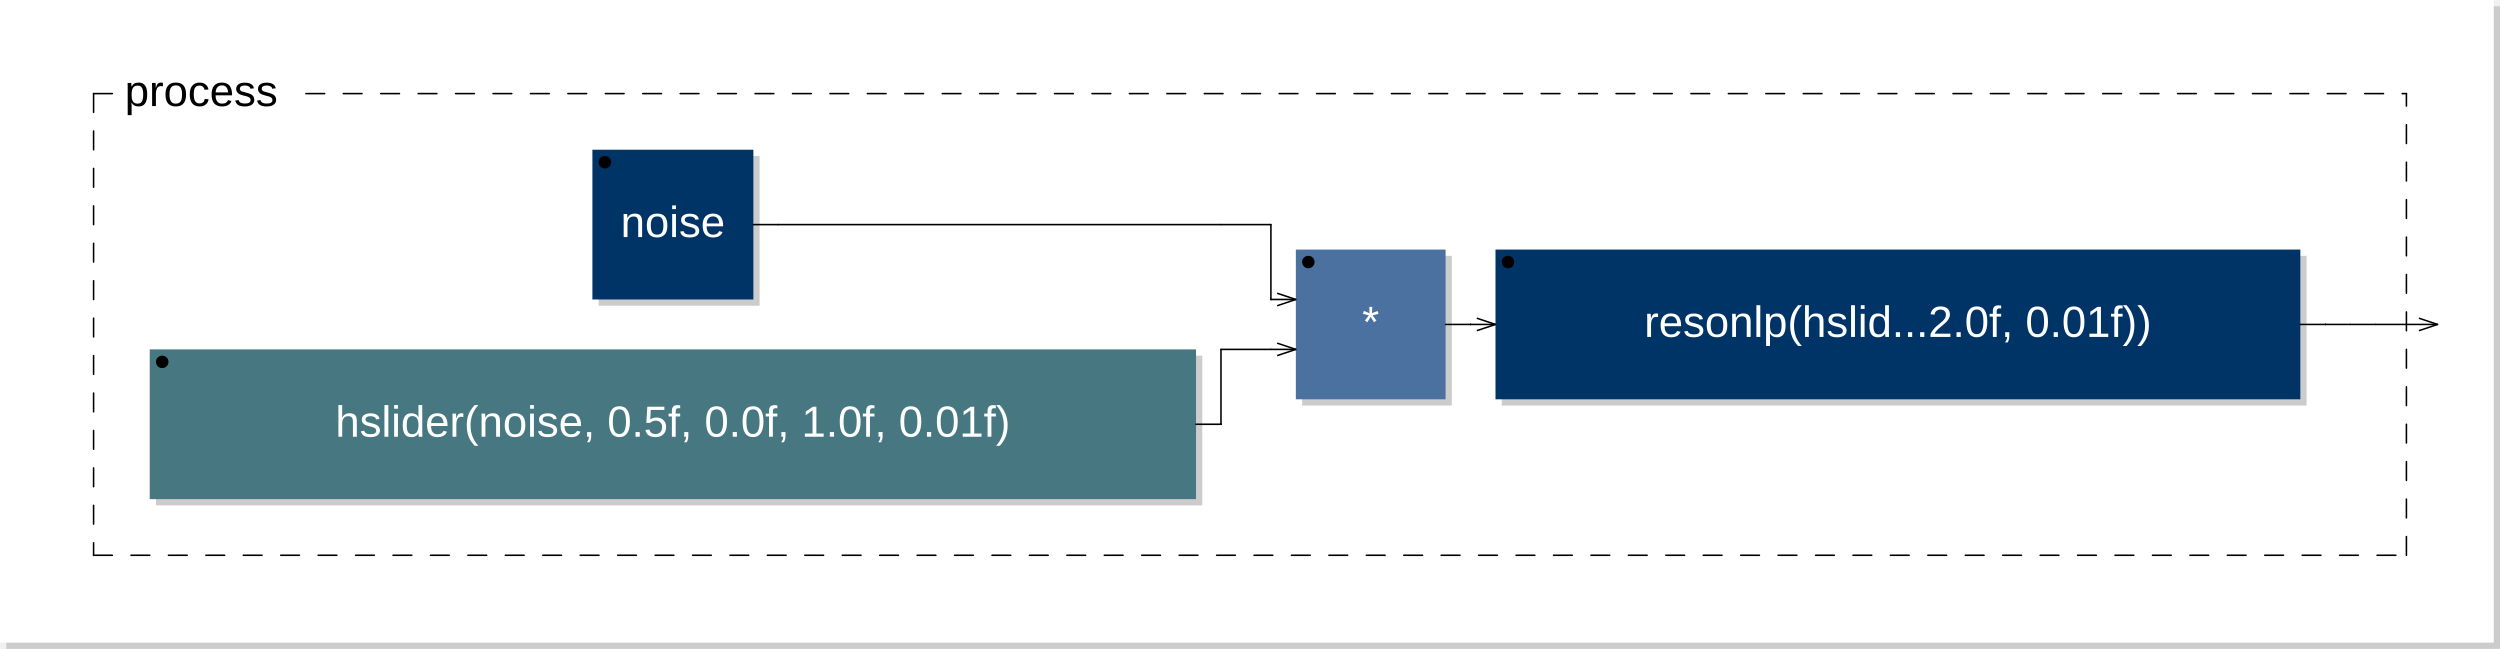
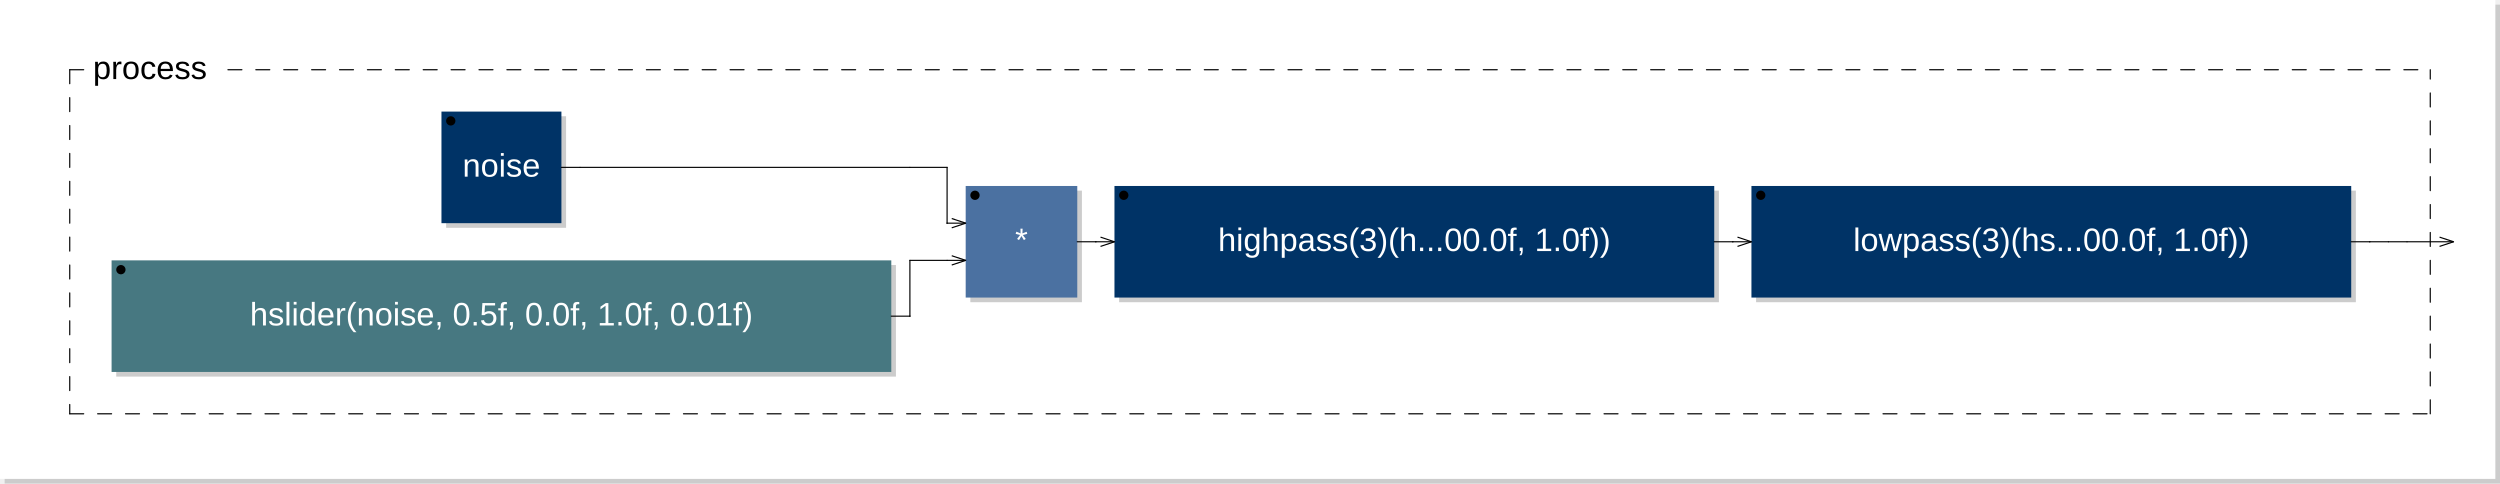
- <svg xmlns="http://www.w3.org/2000/svg" xmlns:xlink="http://www.w3.org/1999/xlink" viewBox="0 0 400.7 104" width="200.35mm" height="52mm" version="1.1">
-   <rect x="1" y="1" width="399.7" height="103" rx="0" ry="0" style="stroke:none;fill:#cccccc;" />
-   <rect x="0" y="0" width="399.7" height="103" rx="0" ry="0" style="stroke:none;fill:#ffffff;" />
+ <svg xmlns="http://www.w3.org/2000/svg" xmlns:xlink="http://www.w3.org/1999/xlink" viewBox="0 0 537.7 104" width="268.85mm" height="52mm" version="1.1">
+   <rect x="1" y="1" width="536.7" height="103" rx="0" ry="0" style="stroke:none;fill:#cccccc;" />
+   <rect x="0" y="0" width="536.7" height="103" rx="0" ry="0" style="stroke:none;fill:#ffffff;" />
  <text x="10" y="7" font-family="Arial" font-size="7" />
-   <a xlink:href="noise-0x7fde90030690.svg">
+   <a xlink:href="noise-0x7fde4c0303f0.svg">
    <rect x="95.95" y="25" width="25.8" height="24" rx="0" ry="0" style="stroke:none;fill:#cccccc;" />
    <rect x="94.95" y="24" width="25.8" height="24" rx="0" ry="0" style="stroke:none;fill:#003366;" />
  </a>
-   <a xlink:href="noise-0x7fde90030690.svg">
+   <a xlink:href="noise-0x7fde4c0303f0.svg">
    <text x="107.85" y="38" font-family="Arial" font-size="7" text-anchor="middle" fill="#FFFFFF">noise</text>
  </a>
  <circle cx="96.95" cy="26" r="1" />
  <rect x="25" y="57" width="167.7" height="24" rx="0" ry="0" style="stroke:none;fill:#cccccc;" />
  <rect x="24" y="56" width="167.7" height="24" rx="0" ry="0" style="stroke:none;fill:#477881;" />
  <text x="107.85" y="70" font-family="Arial" font-size="7" text-anchor="middle" fill="#FFFFFF">hslider(noise, 0.5f, 0.0f, 1.0f, 0.01f)</text>
  <circle cx="26" cy="58" r="1" />
  <rect x="208.7" y="41" width="24" height="24" rx="0" ry="0" style="stroke:none;fill:#cccccc;" />
  <rect x="207.7" y="40" width="24" height="24" rx="0" ry="0" style="stroke:none;fill:#4B71A1;" />
  <text x="219.7" y="54" font-family="Arial" font-size="7" text-anchor="middle" fill="#FFFFFF">*</text>
  <circle cx="209.7" cy="42" r="1" />
  <line x1="204.7" y1="47" x2="207.7" y2="48" transform="rotate(0,207.7,48)" style="stroke: black; stroke-width:0.25;" />
  <line x1="204.7" y1="49" x2="207.7" y2="48" transform="rotate(0,207.7,48)" style="stroke: black; stroke-width:0.25;" />
  <line x1="204.7" y1="55" x2="207.7" y2="56" transform="rotate(0,207.7,56)" style="stroke: black; stroke-width:0.25;" />
  <line x1="204.7" y1="57" x2="207.7" y2="56" transform="rotate(0,207.7,56)" style="stroke: black; stroke-width:0.25;" />
-   <a xlink:href="resonlp-0x7fde902e7020.svg">
+   <a xlink:href="highpass-0x7fde4c38e3d0.svg">
    <rect x="240.7" y="41" width="129" height="24" rx="0" ry="0" style="stroke:none;fill:#cccccc;" />
    <rect x="239.7" y="40" width="129" height="24" rx="0" ry="0" style="stroke:none;fill:#003366;" />
  </a>
-   <a xlink:href="resonlp-0x7fde902e7020.svg">
-     <text x="304.2" y="54" font-family="Arial" font-size="7" text-anchor="middle" fill="#FFFFFF">resonlp(hslid...2.0f, 0.01f))</text>
+   <a xlink:href="highpass-0x7fde4c38e3d0.svg">
+     <text x="304.2" y="54" font-family="Arial" font-size="7" text-anchor="middle" fill="#FFFFFF">highpass(3)(h...00.0f, 1.0f))</text>
  </a>
  <circle cx="241.7" cy="42" r="1" />
  <line x1="236.7" y1="51" x2="239.7" y2="52" transform="rotate(0,239.7,52)" style="stroke: black; stroke-width:0.25;" />
  <line x1="236.7" y1="53" x2="239.7" y2="52" transform="rotate(0,239.7,52)" style="stroke: black; stroke-width:0.25;" />
+   <a xlink:href="lowpass-0x7fde4c38efa0.svg">
+     <rect x="377.7" y="41" width="129" height="24" rx="0" ry="0" style="stroke:none;fill:#cccccc;" />
+     <rect x="376.7" y="40" width="129" height="24" rx="0" ry="0" style="stroke:none;fill:#003366;" />
+   </a>
+   <a xlink:href="lowpass-0x7fde4c38efa0.svg">
+     <text x="441.2" y="54" font-family="Arial" font-size="7" text-anchor="middle" fill="#FFFFFF">lowpass(3)(hs...00.0f, 1.0f))</text>
+   </a>
+   <circle cx="378.7" cy="42" r="1" />
+   <line x1="373.7" y1="51" x2="376.7" y2="52" transform="rotate(0,376.7,52)" style="stroke: black; stroke-width:0.25;" />
+   <line x1="373.7" y1="53" x2="376.7" y2="52" transform="rotate(0,376.7,52)" style="stroke: black; stroke-width:0.25;" />
  <line x1="15" y1="15" x2="15" y2="89" style="stroke: black; stroke-linecap:round; stroke-width:0.25; stroke-dasharray:3,3;" />
-   <line x1="15" y1="89" x2="385.7" y2="89" style="stroke: black; stroke-linecap:round; stroke-width:0.25; stroke-dasharray:3,3;" />
-   <line x1="385.7" y1="89" x2="385.7" y2="15" style="stroke: black; stroke-linecap:round; stroke-width:0.25; stroke-dasharray:3,3;" />
+   <line x1="15" y1="89" x2="522.7" y2="89" style="stroke: black; stroke-linecap:round; stroke-width:0.25; stroke-dasharray:3,3;" />
+   <line x1="522.7" y1="89" x2="522.7" y2="15" style="stroke: black; stroke-linecap:round; stroke-width:0.25; stroke-dasharray:3,3;" />
  <line x1="15" y1="15" x2="20" y2="15" style="stroke: black; stroke-linecap:round; stroke-width:0.25; stroke-dasharray:3,3;" />
-   <line x1="49.025" y1="15" x2="385.7" y2="15" style="stroke: black; stroke-linecap:round; stroke-width:0.25; stroke-dasharray:3,3;" />
+   <line x1="49.025" y1="15" x2="522.7" y2="15" style="stroke: black; stroke-linecap:round; stroke-width:0.25; stroke-dasharray:3,3;" />
  <text x="20" y="17" font-family="Arial" font-size="7">process</text>
-   <line x1="387.7" y1="51" x2="390.7" y2="52" transform="rotate(0,390.7,52)" style="stroke: black; stroke-width:0.25;" />
-   <line x1="387.7" y1="53" x2="390.7" y2="52" transform="rotate(0,390.7,52)" style="stroke: black; stroke-width:0.25;" />
+   <line x1="524.7" y1="51" x2="527.7" y2="52" transform="rotate(0,527.7,52)" style="stroke: black; stroke-width:0.25;" />
+   <line x1="524.7" y1="53" x2="527.7" y2="52" transform="rotate(0,527.7,52)" style="stroke: black; stroke-width:0.25;" />
  <line x1="120.75" y1="36" x2="124.75" y2="36" style="stroke:black; stroke-linecap:round; stroke-width:0.25;" />
  <line x1="124.75" y1="36" x2="195.7" y2="36" style="stroke:black; stroke-linecap:round; stroke-width:0.25;" />
  <line x1="191.7" y1="68" x2="195.7" y2="68" style="stroke:black; stroke-linecap:round; stroke-width:0.25;" />
  <line x1="195.7" y1="36" x2="203.7" y2="36" style="stroke:black; stroke-linecap:round; stroke-width:0.25;" />
  <line x1="195.7" y1="56" x2="203.7" y2="56" style="stroke:black; stroke-linecap:round; stroke-width:0.25;" />
  <line x1="195.7" y1="68" x2="195.7" y2="56" style="stroke:black; stroke-linecap:round; stroke-width:0.25;" />
  <line x1="195.7" y1="68" x2="195.7" y2="68" style="stroke:black; stroke-linecap:round; stroke-width:0.25;" />
  <line x1="203.7" y1="36" x2="203.7" y2="48" style="stroke:black; stroke-linecap:round; stroke-width:0.25;" />
  <line x1="203.7" y1="48" x2="203.7" y2="48" style="stroke:black; stroke-linecap:round; stroke-width:0.25;" />
  <line x1="203.7" y1="48" x2="207.7" y2="48" style="stroke:black; stroke-linecap:round; stroke-width:0.25;" />
  <line x1="203.7" y1="56" x2="207.7" y2="56" style="stroke:black; stroke-linecap:round; stroke-width:0.25;" />
  <line x1="231.7" y1="52" x2="235.7" y2="52" style="stroke:black; stroke-linecap:round; stroke-width:0.25;" />
  <line x1="235.7" y1="52" x2="235.7" y2="52" style="stroke:black; stroke-linecap:round; stroke-width:0.25;" />
  <line x1="235.7" y1="52" x2="239.7" y2="52" style="stroke:black; stroke-linecap:round; stroke-width:0.25;" />
  <line x1="368.7" y1="52" x2="372.7" y2="52" style="stroke:black; stroke-linecap:round; stroke-width:0.25;" />
  <line x1="372.7" y1="52" x2="372.7" y2="52" style="stroke:black; stroke-linecap:round; stroke-width:0.25;" />
  <line x1="372.7" y1="52" x2="376.7" y2="52" style="stroke:black; stroke-linecap:round; stroke-width:0.25;" />
-   <line x1="376.7" y1="52" x2="380.7" y2="52" style="stroke:black; stroke-linecap:round; stroke-width:0.25;" />
-   <line x1="380.7" y1="52" x2="390.7" y2="52" style="stroke:black; stroke-linecap:round; stroke-width:0.25;" />
+   <line x1="505.7" y1="52" x2="509.7" y2="52" style="stroke:black; stroke-linecap:round; stroke-width:0.25;" />
+   <line x1="509.7" y1="52" x2="509.7" y2="52" style="stroke:black; stroke-linecap:round; stroke-width:0.25;" />
+   <line x1="509.7" y1="52" x2="513.7" y2="52" style="stroke:black; stroke-linecap:round; stroke-width:0.25;" />
+   <line x1="513.7" y1="52" x2="517.7" y2="52" style="stroke:black; stroke-linecap:round; stroke-width:0.25;" />
+   <line x1="517.7" y1="52" x2="527.7" y2="52" style="stroke:black; stroke-linecap:round; stroke-width:0.25;" />
</svg>
